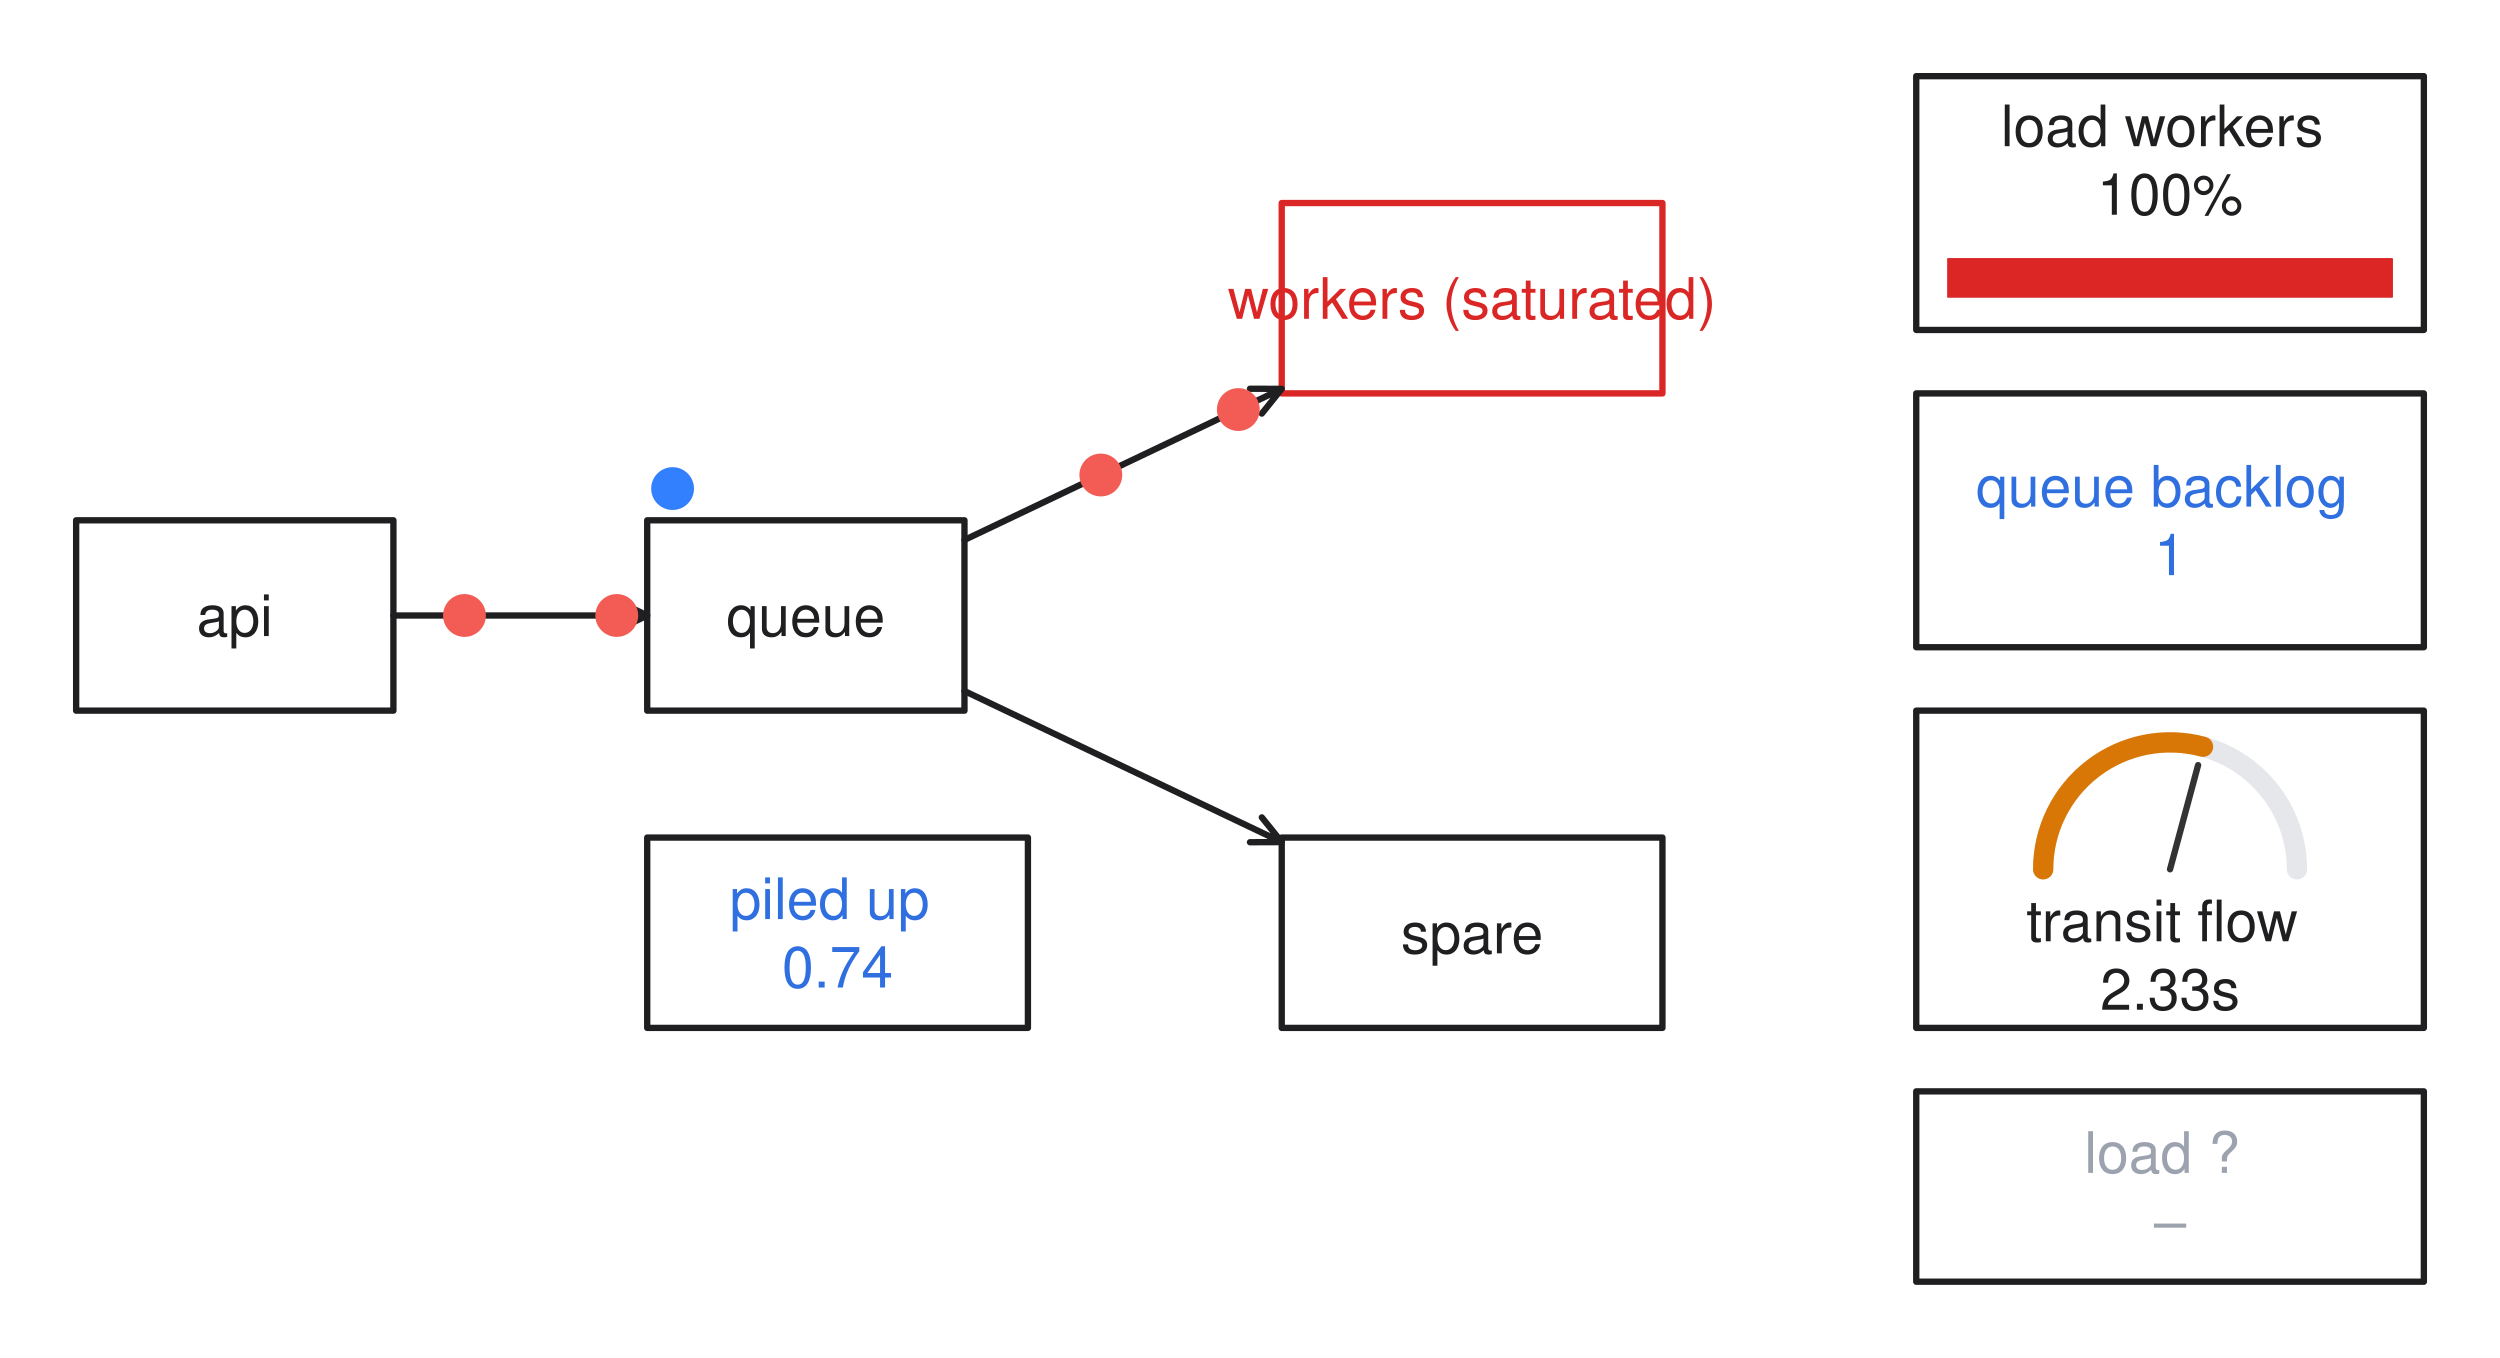
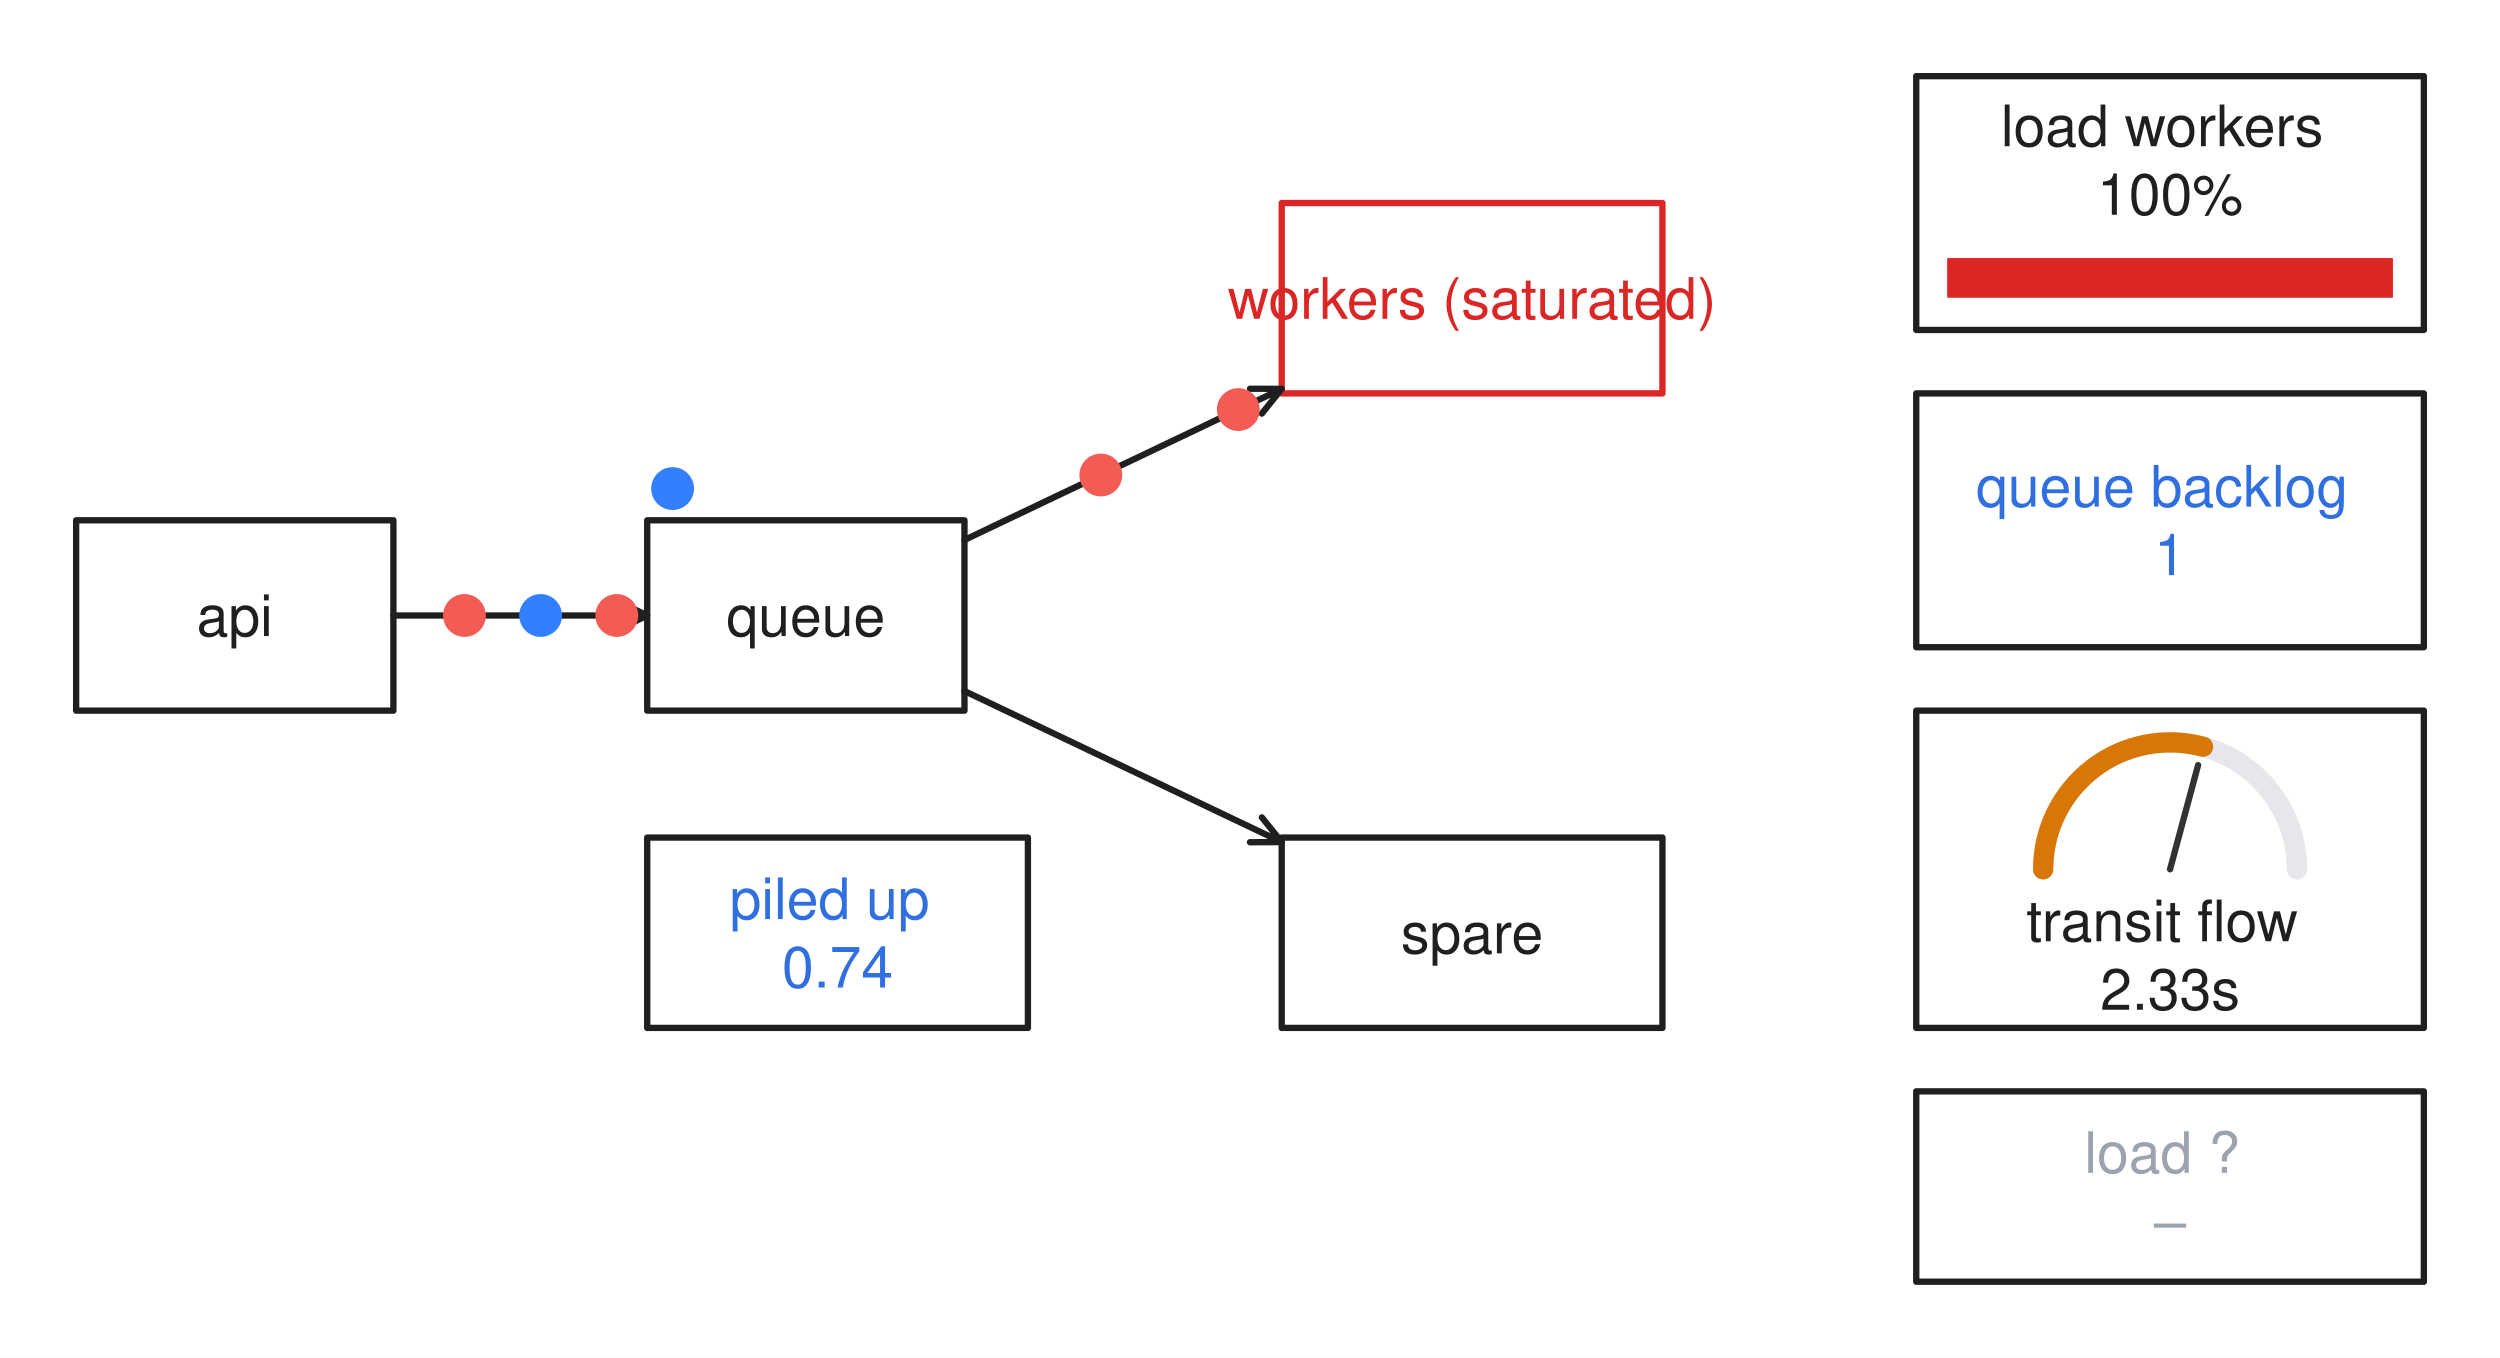
<svg xmlns="http://www.w3.org/2000/svg" width="788" height="428" viewBox="-4 -4 788 428">
  <rect x="-4" y="-4" width="788" height="428" fill="#ffffff" />
  <path d="M20 160 L120 160 L120 220 L20 220 Z" fill="none" stroke="#1f1f21" stroke-width="2" stroke-linecap="round" stroke-linejoin="round" />
  <text x="70" font-family="Helvetica Neue, Helvetica, Arial, sans-serif" font-size="18" fill="#1f1f21" text-anchor="middle">
    <tspan x="70" y="196.48">api</tspan>
  </text>
  <path d="M200 160 L300 160 L300 220 L200 220 Z" fill="none" stroke="#1f1f21" stroke-width="2" stroke-linecap="round" stroke-linejoin="round" />
  <text x="250" font-family="Helvetica Neue, Helvetica, Arial, sans-serif" font-size="18" fill="#1f1f21" text-anchor="middle">
    <tspan x="250" y="196.48">queue</tspan>
  </text>
  <path d="M400 60 L520 60 L520 120 L400 120 Z" fill="none" stroke="#db2626" stroke-width="2" stroke-linecap="round" stroke-linejoin="round" />
  <text x="460" font-family="Helvetica Neue, Helvetica, Arial, sans-serif" font-size="18" fill="#db2626" text-anchor="middle">
    <tspan x="460" y="96.48">workers (saturated)</tspan>
  </text>
  <path d="M400 260 L520 260 L520 320 L400 320 Z" fill="none" stroke="#1f1f21" stroke-width="2" stroke-linecap="round" stroke-linejoin="round" />
  <text x="460" font-family="Helvetica Neue, Helvetica, Arial, sans-serif" font-size="18" fill="#1f1f21" text-anchor="middle">
    <tspan x="460" y="296.48">spare</tspan>
  </text>
  <path d="M120 190 L200 190 M190.99 185.66 L200 190 M190.99 194.34 L200 190" fill="none" stroke="#1f1f21" stroke-width="2" stroke-linecap="round" stroke-linejoin="round" />
  <path d="M300 166.19 L400 118.57 M390 118.53 L400 118.57 M393.73 126.36 L400 118.57" fill="none" stroke="#1f1f21" stroke-width="2" stroke-linecap="round" stroke-linejoin="round" />
  <path d="M300 213.81 L400 261.43 M393.73 253.64 L400 261.43 M390 261.47 L400 261.43" fill="none" stroke="#1f1f21" stroke-width="2" stroke-linecap="round" stroke-linejoin="round" />
  <path d="M600 20 C653.33 20 706.67 20 760 20 C760 46.67 760 73.33 760 100 C706.67 100 653.33 100 600 100 C600 73.33 600 46.67 600 20 Z" fill="none" stroke="#1f1f21" stroke-width="2" stroke-linecap="round" stroke-linejoin="round" />
  <text x="680" font-family="Helvetica Neue, Helvetica, Arial, sans-serif" font-size="18" fill="#1f1f21" text-anchor="middle">
    <tspan x="680" y="42.08">load workers</tspan>
    <tspan x="680" y="63.68">100%</tspan>
  </text>
  <path d="M610 77.6 C656.67 77.6 703.33 77.6 750 77.6 C750 81.6 750 85.6 750 89.6 C703.33 89.6 656.67 89.6 610 89.6 C610 85.6 610 81.6 610 77.6 Z" fill="#e5e7eb" stroke="none" />
  <path d="M610 77.6 C656.67 77.6 703.33 77.6 750 77.6 C750 81.6 750 85.6 750 89.6 C703.33 89.6 656.67 89.6 610 89.6 C610 85.6 610 81.6 610 77.6 Z" fill="none" stroke="#e5e7eb" stroke-width="0.5" stroke-linecap="round" stroke-linejoin="round" />
  <path d="M610 77.6 C656.67 77.6 703.33 77.6 750 77.6 C750 81.6 750 85.6 750 89.6 C703.33 89.6 656.67 89.6 610 89.6 C610 85.6 610 81.6 610 77.6 Z" fill="#dc2626" stroke="none" />
  <path d="M610 77.6 C656.67 77.6 703.33 77.6 750 77.6 C750 81.6 750 85.6 750 89.6 C703.33 89.6 656.67 89.6 610 89.6 C610 85.6 610 81.6 610 77.6 Z" fill="none" stroke="#dc2626" stroke-width="0.5" stroke-linecap="round" stroke-linejoin="round" />
  <path d="M600 120 C653.33 120 706.67 120 760 120 C760 146.67 760 173.33 760 200 C706.67 200 653.33 200 600 200 C600 173.33 600 146.67 600 120 Z" fill="none" stroke="#1f1f21" stroke-width="2" stroke-linecap="round" stroke-linejoin="round" />
  <text x="680" font-family="Helvetica Neue, Helvetica, Arial, sans-serif" font-size="18" fill="#2f6fdf" text-anchor="middle">
    <tspan x="680" y="155.68">queue backlog</tspan>
    <tspan x="680" y="177.28">1</tspan>
  </text>
  <path d="M600 220 C653.33 220 706.67 220 760 220 C760 253.33 760 286.67 760 320 C706.67 320 653.33 320 600 320 C600 286.67 600 253.33 600 220 Z" fill="none" stroke="#1f1f21" stroke-width="2" stroke-linecap="round" stroke-linejoin="round" />
  <text x="680" font-family="Helvetica Neue, Helvetica, Arial, sans-serif" font-size="18" fill="#1f1f21" text-anchor="middle">
    <tspan x="680" y="292.68">transit flow</tspan>
    <tspan x="680" y="314.28">2.33s</tspan>
  </text>
  <path d="M640 270 C640 247.91 657.91 230 680 230 C702.09 230 720 247.91 720 270" fill="none" stroke="#e5e7eb" stroke-width="6.4" stroke-linecap="round" stroke-linejoin="round" />
  <path d="M640 270 C640 257.56 645.79 245.82 655.67 238.25 C665.54 230.68 678.38 228.14 690.39 231.37" fill="none" stroke="#d97706" stroke-width="6.4" stroke-linecap="round" stroke-linejoin="round" />
  <path d="M680 270 C682.95 259.06 685.89 248.11 688.84 237.17" fill="none" stroke="#333333" stroke-width="2" stroke-linecap="round" stroke-linejoin="round" />
  <path d="M600 340 C653.33 340 706.67 340 760 340 C760 360 760 380 760 400 C706.67 400 653.33 400 600 400 C600 380 600 360 600 340 Z" fill="none" stroke="#1f1f21" stroke-width="2" stroke-linecap="round" stroke-linejoin="round" />
  <text x="680" font-family="Helvetica Neue, Helvetica, Arial, sans-serif" font-size="18" fill="#9ca3af" text-anchor="middle">
    <tspan x="680" y="365.68">load ?</tspan>
    <tspan x="680" y="387.28">–</tspan>
  </text>
  <path d="M200 260 C240 260 280 260 320 260 C320 280 320 300 320 320 C280 320 240 320 200 320 C200 300 200 280 200 260 Z" fill="none" stroke="#1f1f21" stroke-width="2" stroke-linecap="round" stroke-linejoin="round" />
  <text x="260" font-family="Helvetica Neue, Helvetica, Arial, sans-serif" font-size="18" fill="#2f6fdf" text-anchor="middle">
    <tspan x="260" y="285.68">piled up</tspan>
    <tspan x="260" y="307.28">0.74</tspan>
  </text>
  <path d="M392.32 125.09 C392.32 128.4 389.63 131.09 386.32 131.09 C383 131.09 380.32 128.4 380.32 125.09 C380.32 121.77 383 119.09 386.32 119.09 C389.63 119.09 392.32 121.77 392.32 125.09 Z" fill="#f25c54" stroke="none" />
  <path d="M392.32 125.09 C392.32 128.4 389.63 131.09 386.32 131.09 C383 131.09 380.32 128.4 380.32 125.09 C380.32 121.77 383 119.09 386.32 119.09 C389.63 119.09 392.32 121.77 392.32 125.09 Z" fill="none" stroke="#f25c54" stroke-width="1.5" stroke-linecap="round" stroke-linejoin="round" />
  <path d="M348.98 145.72 C348.98 149.04 346.29 151.72 342.98 151.72 C339.67 151.72 336.98 149.04 336.98 145.72 C336.98 142.41 339.67 139.72 342.98 139.72 C346.29 139.72 348.98 142.41 348.98 145.72 Z" fill="#f25c54" stroke="none" />
  <path d="M348.98 145.72 C348.98 149.04 346.29 151.72 342.98 151.72 C339.67 151.72 336.98 149.04 336.98 145.72 C336.98 142.41 339.67 139.72 342.98 139.72 C346.29 139.72 348.98 142.41 348.98 145.72 Z" fill="none" stroke="#f25c54" stroke-width="1.5" stroke-linecap="round" stroke-linejoin="round" />
  <path d="M196.4 190 C196.4 193.31 193.71 196 190.4 196 C187.09 196 184.4 193.31 184.4 190 C184.4 186.69 187.09 184 190.4 184 C193.71 184 196.4 186.69 196.4 190 Z" fill="#f25c54" stroke="none" />
  <path d="M196.4 190 C196.4 193.31 193.71 196 190.4 196 C187.09 196 184.4 193.31 184.4 190 C184.4 186.69 187.09 184 190.4 184 C193.71 184 196.4 186.69 196.4 190 Z" fill="none" stroke="#f25c54" stroke-width="1.5" stroke-linecap="round" stroke-linejoin="round" />
  <path d="M148.4 190 C148.4 193.31 145.71 196 142.4 196 C139.09 196 136.4 193.31 136.4 190 C136.4 186.69 139.09 184 142.4 184 C145.71 184 148.4 186.69 148.4 190 Z" fill="#f25c54" stroke="none" />
  <path d="M148.4 190 C148.4 193.31 145.71 196 142.4 196 C139.09 196 136.4 193.31 136.4 190 C136.4 186.69 139.09 184 142.4 184 C145.71 184 148.4 186.69 148.4 190 Z" fill="none" stroke="#f25c54" stroke-width="1.5" stroke-linecap="round" stroke-linejoin="round" />
+   <path d="M172.4 190 C172.4 193.31 169.71 196 166.4 196 C163.09 196 160.4 193.31 160.4 190 C160.4 186.69 163.09 184 166.4 184 C169.71 184 172.4 186.69 172.4 190 Z" fill="#3380ff" stroke="none" />
+   <path d="M172.4 190 C172.4 193.31 169.71 196 166.4 196 C163.09 196 160.4 193.31 160.4 190 C160.4 186.69 163.09 184 166.4 184 C169.71 184 172.4 186.69 172.4 190 Z" fill="none" stroke="#3380ff" stroke-width="1.5" stroke-linecap="round" stroke-linejoin="round" />
  <path d="M214 150 C214 153.31 211.31 156 208 156 C204.69 156 202 153.31 202 150 C202 146.69 204.69 144 208 144 C211.31 144 214 146.69 214 150 Z" fill="#3380ff" stroke="none" />
  <path d="M214 150 C214 153.31 211.31 156 208 156 C204.69 156 202 153.31 202 150 C202 146.69 204.69 144 208 144 C211.31 144 214 146.69 214 150 Z" fill="none" stroke="#3380ff" stroke-width="1.5" stroke-linecap="round" stroke-linejoin="round" />
</svg>
